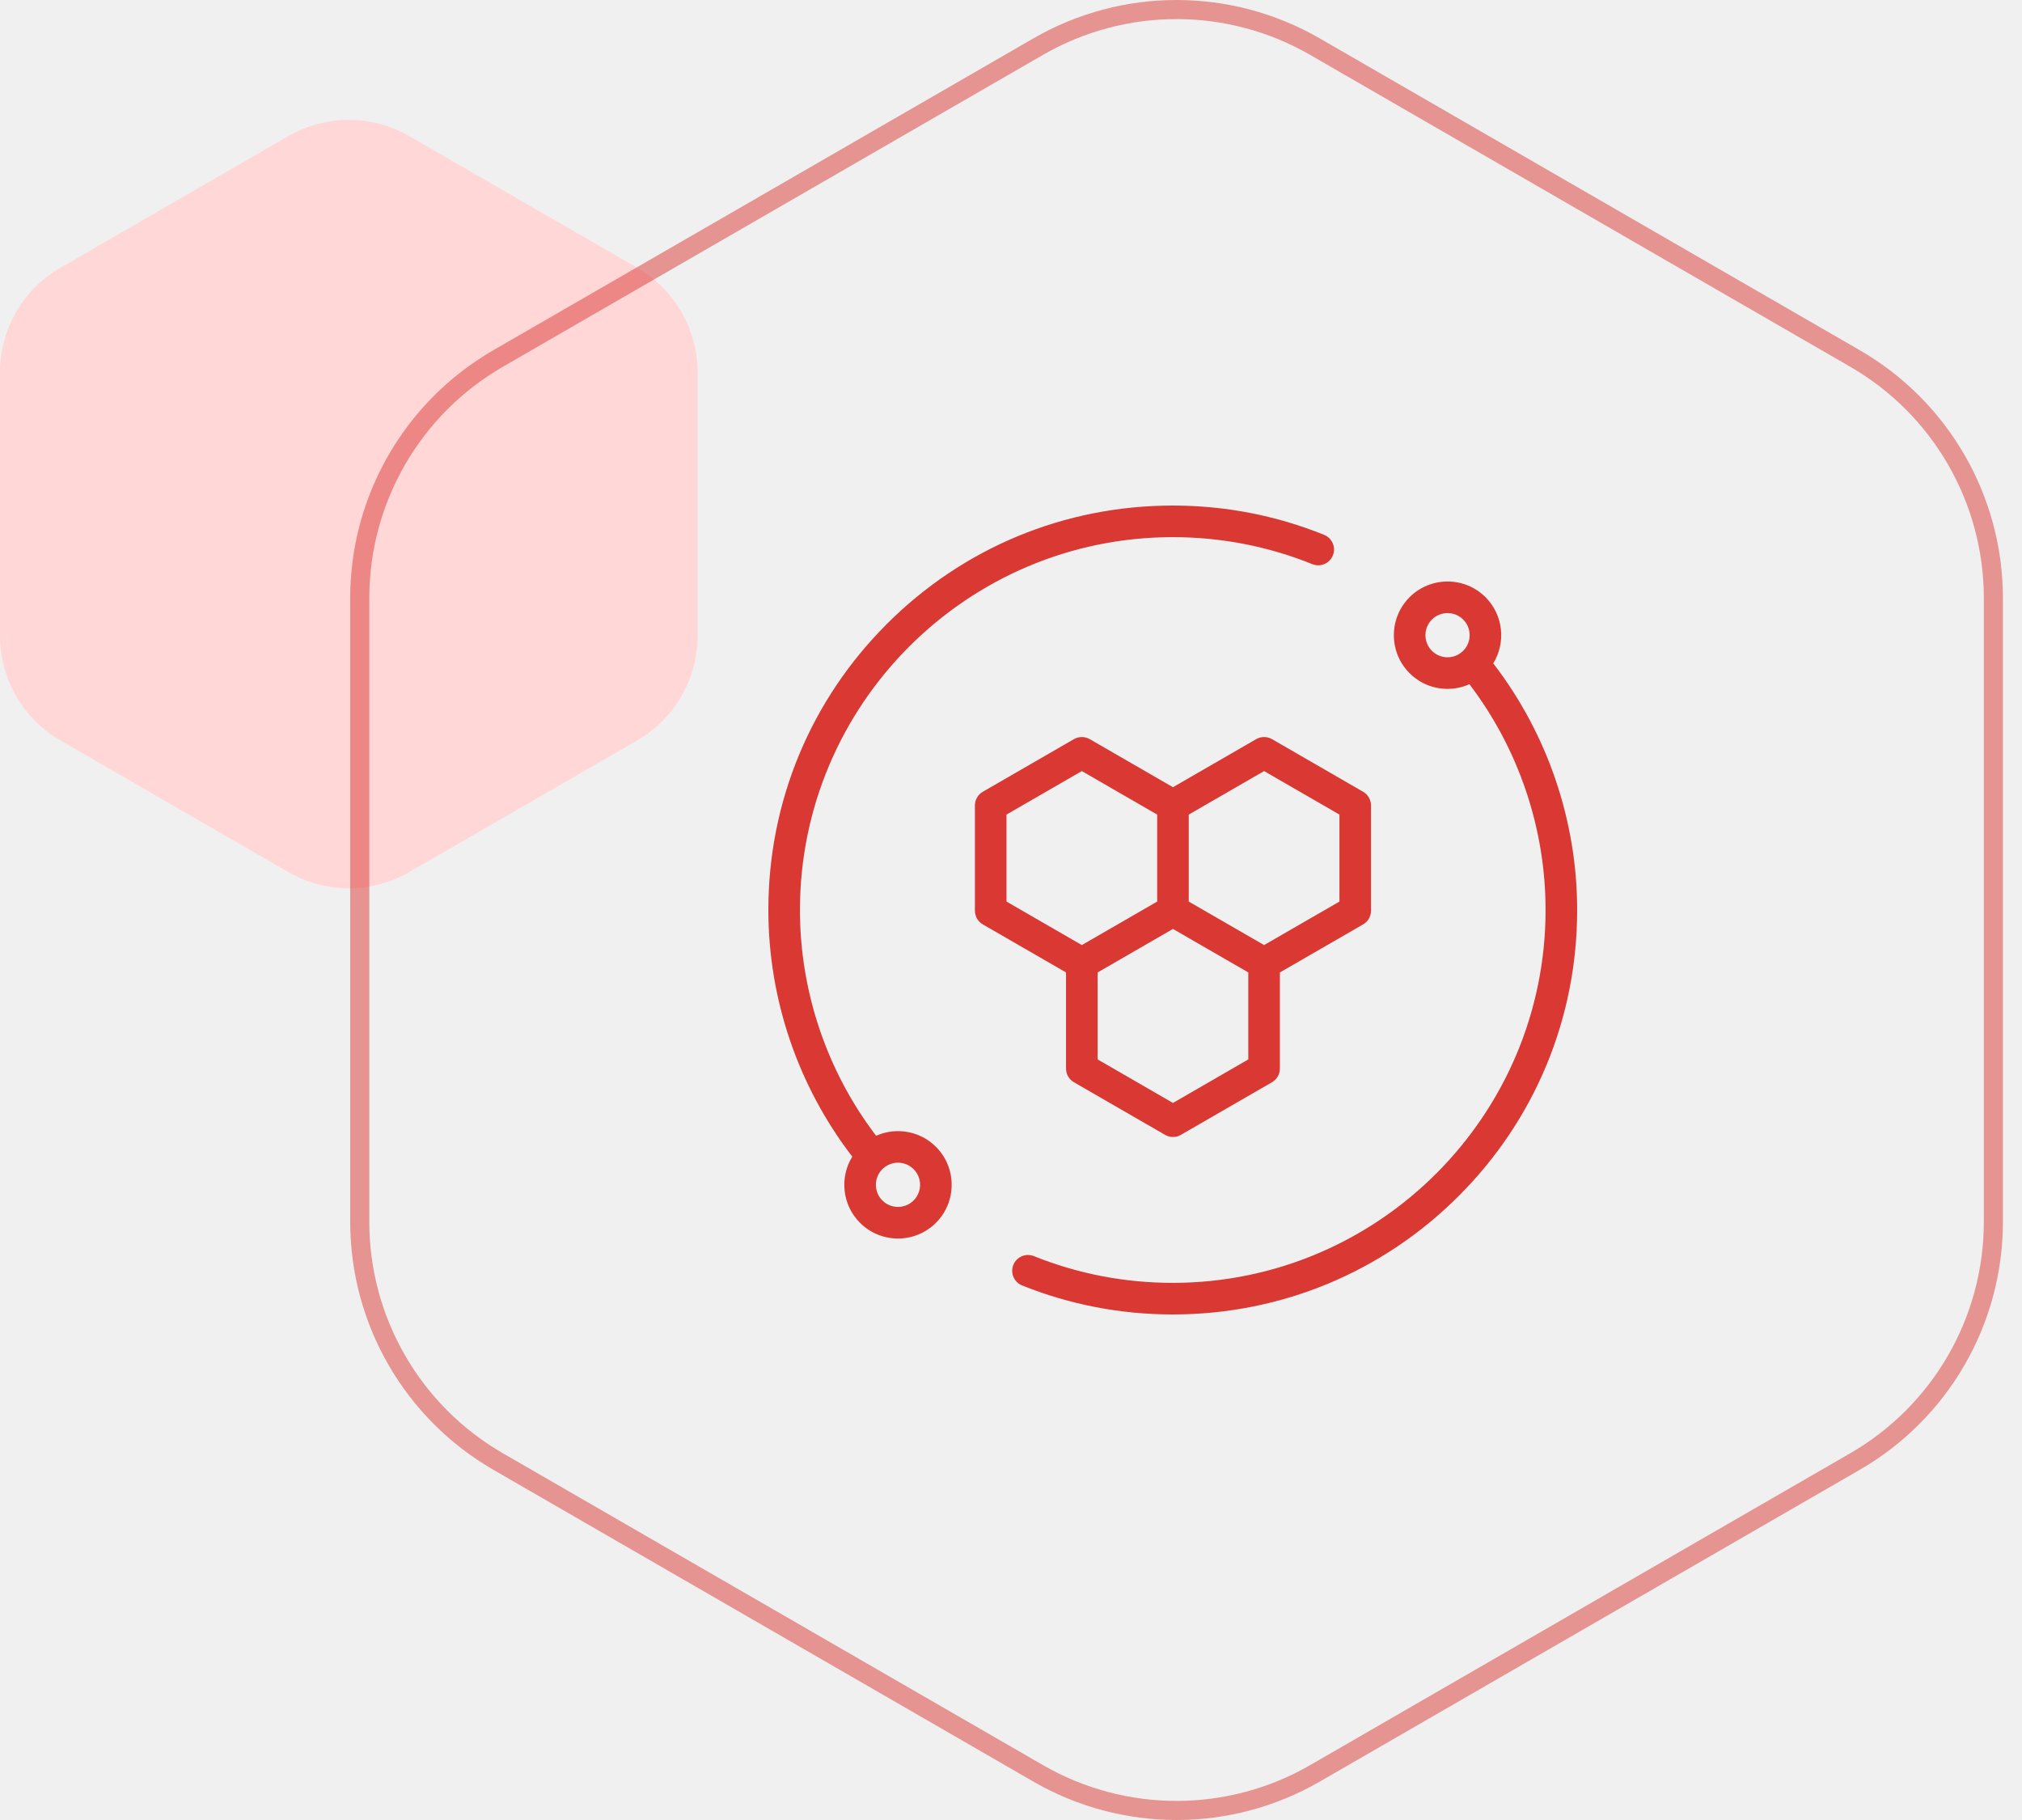
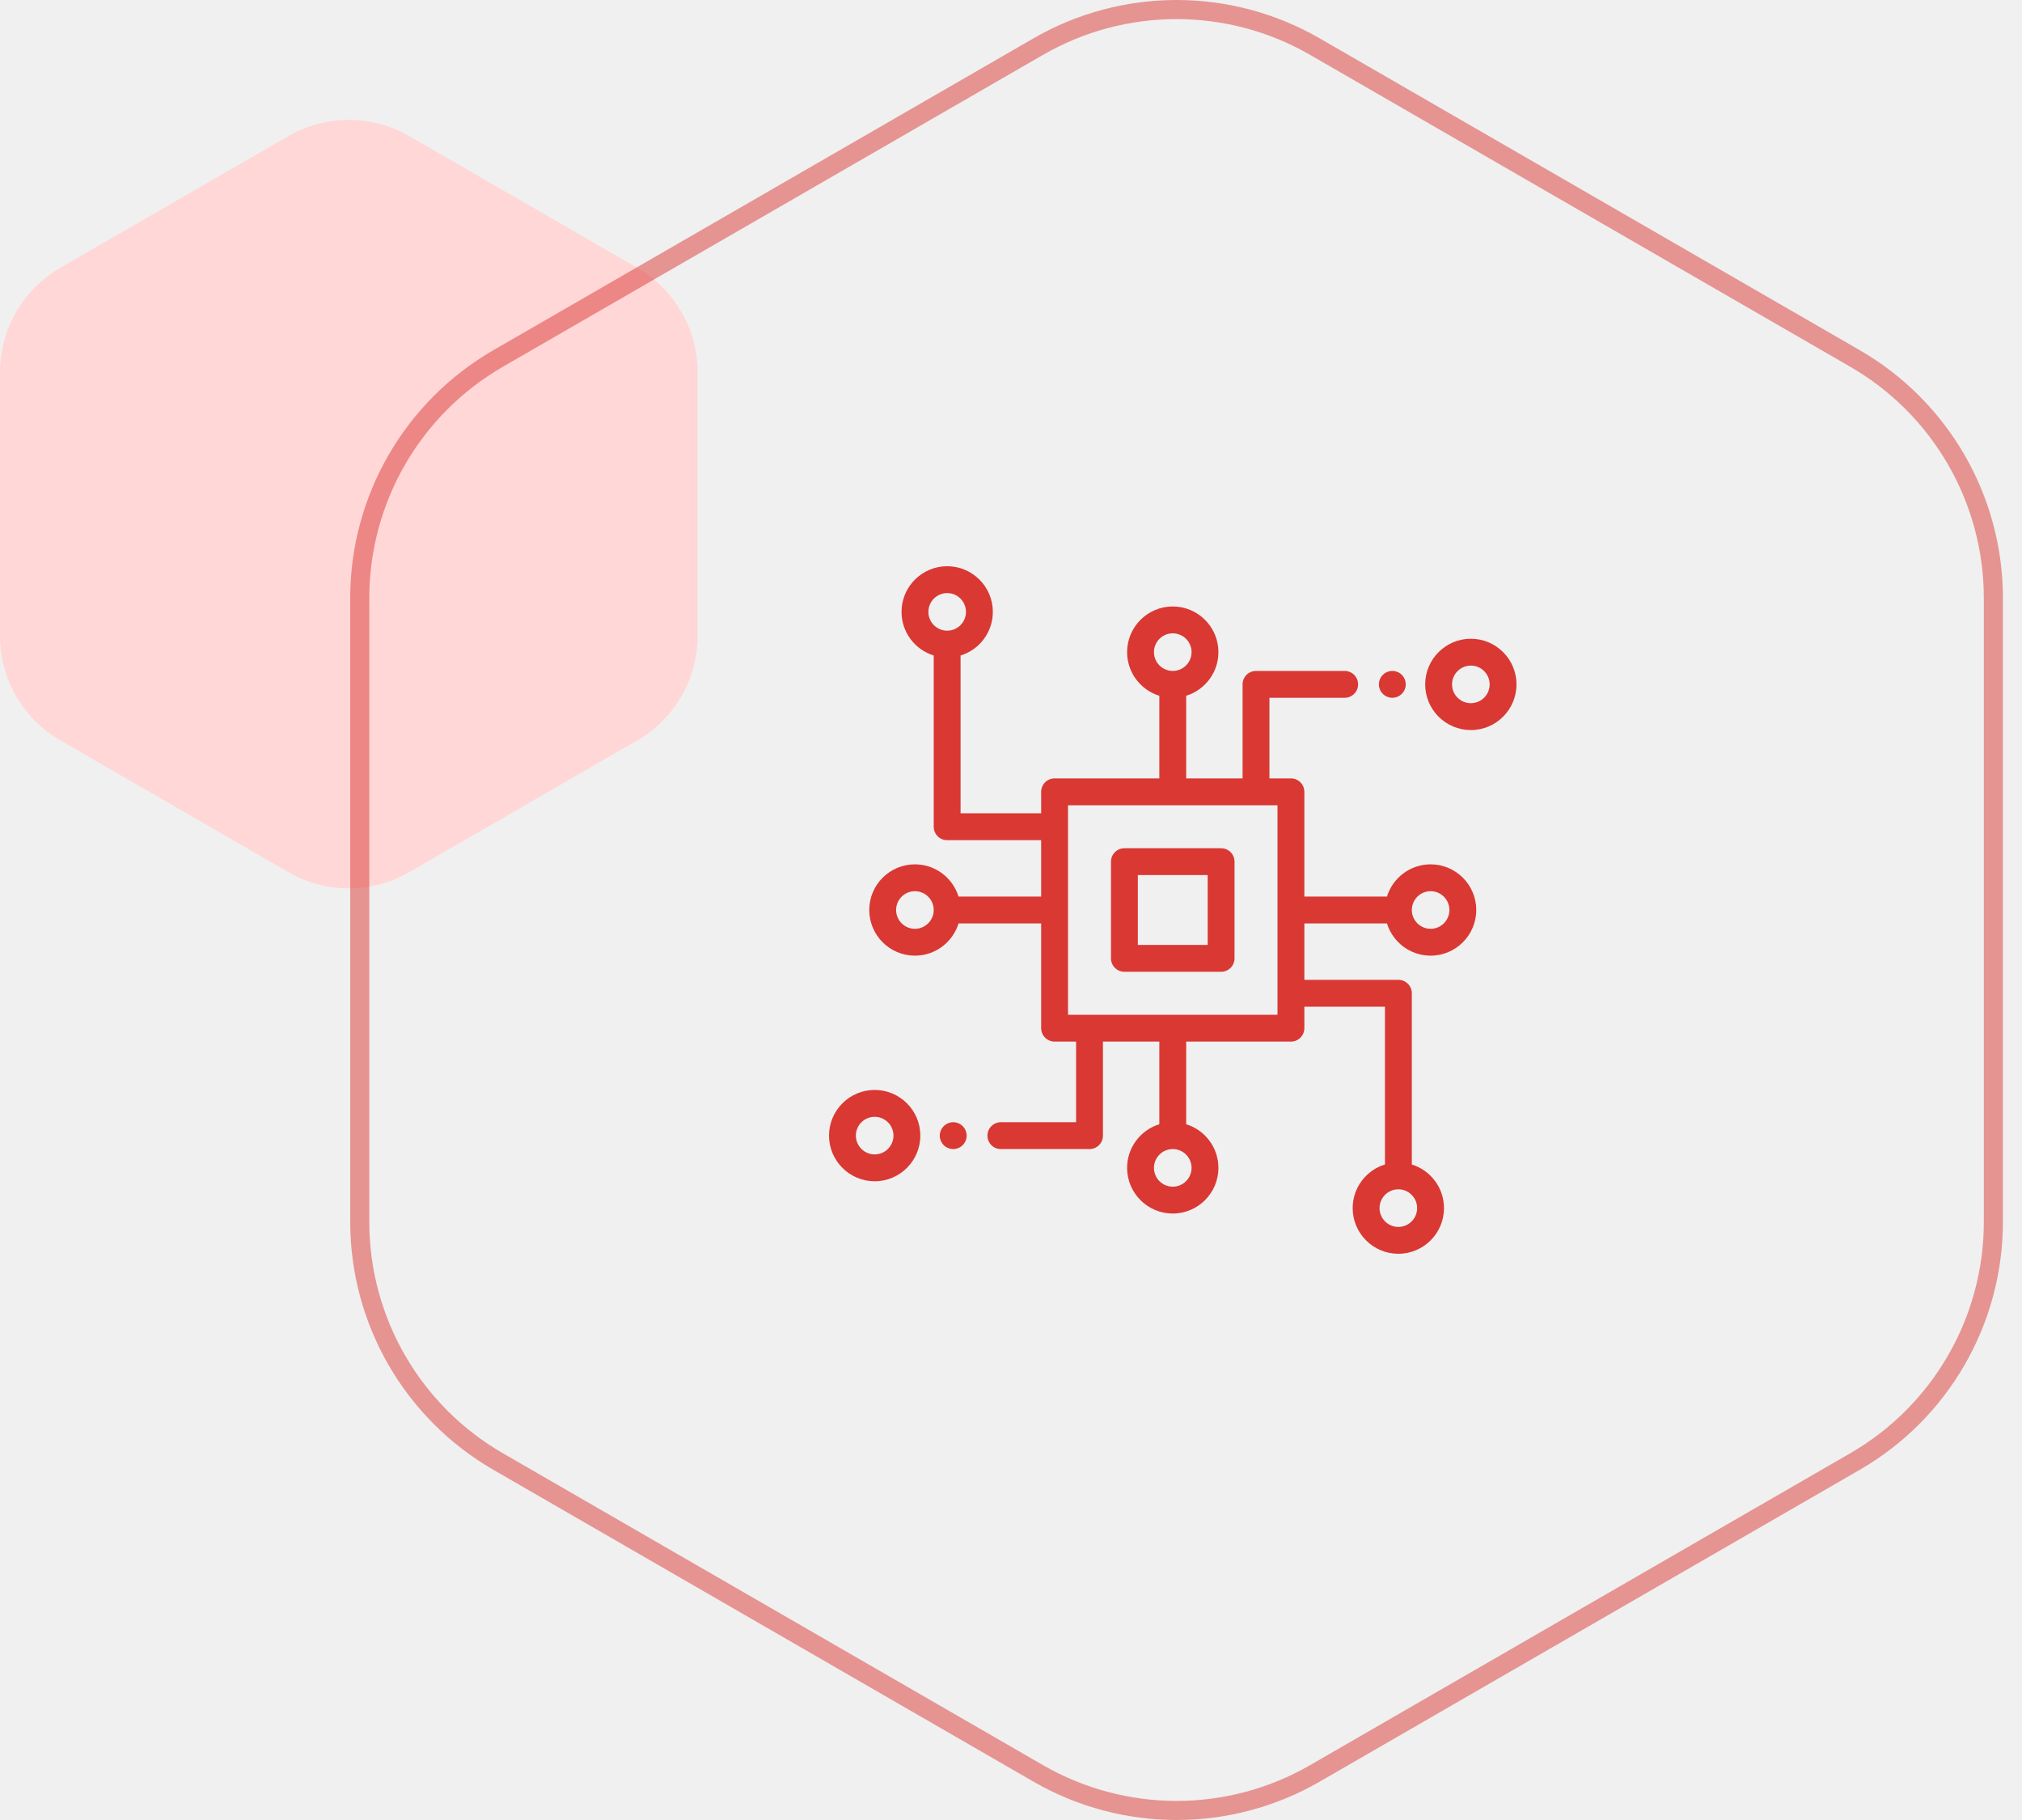
<svg xmlns="http://www.w3.org/2000/svg" width="100" height="90" viewBox="0 0 100 90" fill="none">
  <path d="M14.262 6.729C16.111 5.661 18.389 5.661 20.238 6.729L31.512 13.24C33.361 14.308 34.5 16.281 34.5 18.417V31.439C34.5 33.575 33.361 35.548 31.512 36.616L20.238 43.127C18.389 44.195 16.111 44.195 14.262 43.127L2.988 36.616C1.139 35.548 0 33.575 0 31.439V18.417C0 16.281 1.139 14.308 2.988 13.24L14.262 6.729Z" fill="#FFD7D6" />
  <path opacity="0.5" fill-rule="evenodd" clip-rule="evenodd" d="M91.505 18.136L64.795 2.714C60.707 0.354 55.67 0.354 51.581 2.714L24.871 18.136C20.782 20.496 18.264 24.858 18.264 29.578V60.422C18.264 65.142 20.782 69.504 24.871 71.865L51.581 87.286C55.67 89.646 60.707 89.646 64.795 87.286L91.505 71.865C95.594 69.504 98.112 65.142 98.112 60.422V29.578C98.112 24.858 95.594 20.496 91.505 18.136ZM65.267 1.897C60.886 -0.632 55.49 -0.632 51.11 1.897L24.399 17.318C20.019 19.847 17.32 24.521 17.32 29.578V60.422C17.32 65.479 20.019 70.153 24.399 72.682L51.11 88.103C55.49 90.632 60.886 90.632 65.267 88.103L91.977 72.682C96.358 70.153 99.056 65.479 99.056 60.422V29.578C99.056 24.521 96.358 19.847 91.977 17.318L65.267 1.897Z" fill="#D93833" />
-   <g clip-path="url(#clip0)">
-     <path d="M65.486 26.449C63.107 25.487 60.588 25 58 25C52.658 25 47.635 27.08 43.858 30.858C40.08 34.635 38 39.658 38 45C38 49.409 39.47 53.714 42.15 57.196C41.519 58.219 41.645 59.581 42.532 60.468C43.05 60.986 43.73 61.245 44.41 61.245C45.09 61.245 45.771 60.986 46.289 60.468C47.324 59.432 47.324 57.747 46.289 56.712C45.489 55.912 44.303 55.73 43.328 56.165C40.895 52.969 39.562 49.032 39.562 45C39.562 34.834 47.834 26.562 58 26.562C60.386 26.562 62.708 27.012 64.901 27.897C65.301 28.059 65.756 27.866 65.918 27.466C66.08 27.066 65.886 26.61 65.486 26.449ZM43.637 57.816C43.64 57.813 43.644 57.81 43.648 57.807C43.648 57.806 43.648 57.806 43.648 57.806C43.655 57.8 43.661 57.794 43.667 57.789C43.877 57.595 44.143 57.496 44.41 57.496C44.69 57.496 44.971 57.603 45.184 57.816C45.61 58.243 45.61 58.937 45.184 59.363C44.757 59.79 44.063 59.79 43.637 59.363C43.211 58.937 43.211 58.243 43.637 57.816Z" fill="#D93833" />
-     <path d="M73.85 32.804C74.481 31.781 74.355 30.419 73.468 29.532C72.432 28.497 70.747 28.497 69.712 29.532C68.676 30.568 68.676 32.253 69.712 33.289C70.229 33.806 70.909 34.065 71.59 34.065C71.959 34.065 72.329 33.988 72.672 33.835C75.105 37.031 76.438 40.968 76.438 45C76.438 55.166 68.167 63.438 58 63.438C55.626 63.438 53.315 62.993 51.132 62.116C50.731 61.955 50.276 62.149 50.116 62.55C49.955 62.95 50.149 63.405 50.549 63.566C52.919 64.517 55.425 65 58 65C63.342 65 68.365 62.92 72.142 59.142C75.92 55.365 78 50.342 78 45C78 40.591 76.53 36.286 73.85 32.804ZM72.363 32.184C72.36 32.187 72.356 32.19 72.353 32.193C72.352 32.193 72.352 32.194 72.352 32.194C72.343 32.201 72.335 32.209 72.326 32.217C71.898 32.609 71.231 32.598 70.816 32.184C70.39 31.757 70.39 31.063 70.816 30.637C71.03 30.424 71.31 30.317 71.59 30.317C71.87 30.317 72.15 30.424 72.363 30.637C72.79 31.063 72.79 31.757 72.363 32.184Z" fill="#D93833" />
-     <path d="M67.415 39.154L62.908 36.551C62.666 36.412 62.368 36.412 62.126 36.551L58.01 38.928L53.894 36.551C53.652 36.412 53.354 36.412 53.112 36.551L48.605 39.154C48.364 39.293 48.215 39.551 48.215 39.83V45.034C48.215 45.313 48.364 45.571 48.605 45.711L52.722 48.087V52.841C52.722 53.12 52.871 53.378 53.112 53.517L57.619 56.119C57.74 56.189 57.875 56.224 58.01 56.224C58.145 56.224 58.28 56.189 58.401 56.119L62.908 53.517C63.149 53.378 63.298 53.12 63.298 52.841V48.087L67.415 45.711C67.656 45.571 67.805 45.313 67.805 45.034V39.83C67.805 39.551 67.656 39.293 67.415 39.154ZM49.777 44.583V40.281H49.777L53.503 38.13L57.229 40.281V44.583L55.366 45.659L53.503 46.734L49.777 44.583ZM58.01 54.541L54.284 52.389V48.087L56.147 47.012L58.01 45.936L59.873 47.012L61.736 48.087V52.389H61.736L58.01 54.541ZM66.243 44.583L62.517 46.734L60.654 45.659L58.791 44.583V40.281L62.517 38.13L66.243 40.281V44.583Z" fill="#D93833" />
-   </g>
-   <defs>
-     <clipPath id="clip0">
-       <rect width="40" height="40" fill="white" transform="translate(38 25)" />
-     </clipPath>
-   </defs>
+   <path d="M60.391 41.945H55.609C55.243 41.945 54.945 42.243 54.945 42.609V47.391C54.945 47.757 55.243 48.055 55.609 48.055H60.391C60.757 48.055 61.055 47.757 61.055 47.391V42.609C61.055 42.243 60.757 41.945 60.391 41.945ZM59.727 46.727H56.273V43.273H59.727V46.727Z" fill="#D93833" />
+   <path d="M72.742 31.586C71.497 31.586 70.484 32.599 70.484 33.844C70.484 35.089 71.497 36.102 72.742 36.102C73.987 36.102 75 35.089 75 33.844C75 32.599 73.987 31.586 72.742 31.586ZM72.742 34.773C72.23 34.773 71.812 34.356 71.812 33.844C71.812 33.331 72.23 32.914 72.742 32.914C73.255 32.914 73.672 33.331 73.672 33.844C73.672 34.356 73.255 34.773 72.742 34.773Z" fill="#D93833" />
+   <path d="M69.328 33.372C69.205 33.249 69.034 33.178 68.859 33.178C68.684 33.178 68.512 33.249 68.389 33.372C68.265 33.496 68.195 33.667 68.195 33.842C68.195 34.016 68.265 34.188 68.389 34.311C68.513 34.435 68.684 34.506 68.859 34.506C69.034 34.506 69.205 34.435 69.328 34.311C69.452 34.188 69.523 34.016 69.523 33.842C69.523 33.667 69.452 33.496 69.328 33.372Z" fill="#D93833" />
+   <path d="M68.594 45.664C68.878 46.586 69.738 47.258 70.752 47.258C71.997 47.258 73.01 46.245 73.01 45C73.01 43.755 71.997 42.742 70.752 42.742C69.738 42.742 68.878 43.414 68.594 44.336H64.508V39.156C64.508 38.79 64.211 38.492 63.844 38.492H62.781V34.506H66.502C66.868 34.506 67.166 34.209 67.166 33.842C67.166 33.475 66.868 33.178 66.502 33.178H62.117C61.751 33.178 61.453 33.475 61.453 33.842V38.492H58.664V34.406C59.586 34.122 60.258 33.262 60.258 32.248C60.258 31.003 59.245 29.99 58 29.99C56.755 29.99 55.742 31.003 55.742 32.248C55.742 33.262 56.414 34.122 57.336 34.406V38.492H52.156C51.79 38.492 51.492 38.79 51.492 39.156V40.219H47.506V32.416C48.429 32.133 49.102 31.273 49.102 30.258C49.102 29.013 48.089 28 46.844 28C45.599 28 44.586 29.013 44.586 30.258C44.586 31.271 45.257 32.13 46.178 32.415V40.883C46.178 41.249 46.475 41.547 46.842 41.547H51.492V44.336H47.406C47.122 43.414 46.262 42.742 45.248 42.742C44.003 42.742 42.99 43.755 42.99 45C42.99 46.245 44.003 47.258 45.248 47.258C46.262 47.258 47.122 46.586 47.406 45.664H51.492V50.844C51.492 51.21 51.79 51.508 52.156 51.508H53.219V55.494H49.499C49.132 55.494 48.835 55.791 48.835 56.158C48.835 56.525 49.132 56.822 49.499 56.822H53.883C54.25 56.822 54.547 56.525 54.547 56.158V51.508H57.336V55.594C56.414 55.878 55.742 56.738 55.742 57.752C55.742 58.997 56.755 60.01 58 60.01C59.245 60.01 60.258 58.997 60.258 57.752C60.258 56.738 59.586 55.878 58.664 55.594V51.508H63.844C64.211 51.508 64.508 51.21 64.508 50.844V49.781H68.494V57.584C67.571 57.867 66.898 58.727 66.898 59.742C66.898 60.987 67.911 62 69.156 62C70.401 62 71.414 60.987 71.414 59.742C71.414 58.729 70.743 57.87 69.823 57.585V49.117C69.823 48.751 69.525 48.453 69.158 48.453H64.508V45.664H68.594ZM70.752 44.07C71.265 44.07 71.682 44.487 71.682 45C71.682 45.513 71.265 45.93 70.752 45.93C70.24 45.93 69.823 45.513 69.823 45C69.823 44.487 70.24 44.07 70.752 44.07ZM46.844 31.188C46.331 31.188 45.914 30.77 45.914 30.258C45.914 29.745 46.331 29.328 46.844 29.328C47.356 29.328 47.773 29.745 47.773 30.258C47.773 30.77 47.356 31.188 46.844 31.188ZM45.248 45.93C44.735 45.93 44.318 45.513 44.318 45C44.318 44.487 44.735 44.07 45.248 44.07C45.761 44.07 46.178 44.487 46.178 45C46.178 45.513 45.761 45.93 45.248 45.93ZM57.07 32.248C57.07 31.735 57.487 31.318 58 31.318C58.513 31.318 58.93 31.735 58.93 32.248C58.93 32.761 58.513 33.178 58 33.178C57.487 33.178 57.07 32.761 57.07 32.248ZM58.93 57.752C58.93 58.265 58.513 58.682 58 58.682C57.487 58.682 57.07 58.265 57.07 57.752C57.07 57.239 57.487 56.822 58 56.822C58.513 56.822 58.93 57.239 58.93 57.752ZM63.18 50.18H52.82V39.82H63.18V50.18ZM69.156 58.812C69.669 58.812 70.086 59.23 70.086 59.742C70.086 60.255 69.669 60.672 69.156 60.672C68.644 60.672 68.227 60.255 68.227 59.742C68.227 59.23 68.644 58.812 69.156 58.812Z" fill="#D93833" />
+   <path d="M43.258 53.898C42.013 53.898 41 54.911 41 56.156C41 57.401 42.013 58.414 43.258 58.414C44.503 58.414 45.516 57.401 45.516 56.156C45.516 54.911 44.503 53.898 43.258 53.898ZM43.258 57.086C42.745 57.086 42.328 56.669 42.328 56.156C42.328 55.644 42.745 55.227 43.258 55.227C43.77 55.227 44.188 55.644 44.188 56.156C44.188 56.669 43.77 57.086 43.258 57.086Z" fill="#D93833" />
+   <path d="M47.612 55.689C47.489 55.565 47.317 55.494 47.143 55.494C46.968 55.494 46.797 55.565 46.673 55.689C46.55 55.812 46.478 55.983 46.478 56.158C46.478 56.333 46.55 56.504 46.673 56.628C46.797 56.751 46.968 56.822 47.143 56.822C47.317 56.822 47.489 56.751 47.612 56.628C47.736 56.504 47.807 56.333 47.807 56.158C47.807 55.983 47.736 55.812 47.612 55.689Z" fill="#D93833" />
</svg>
